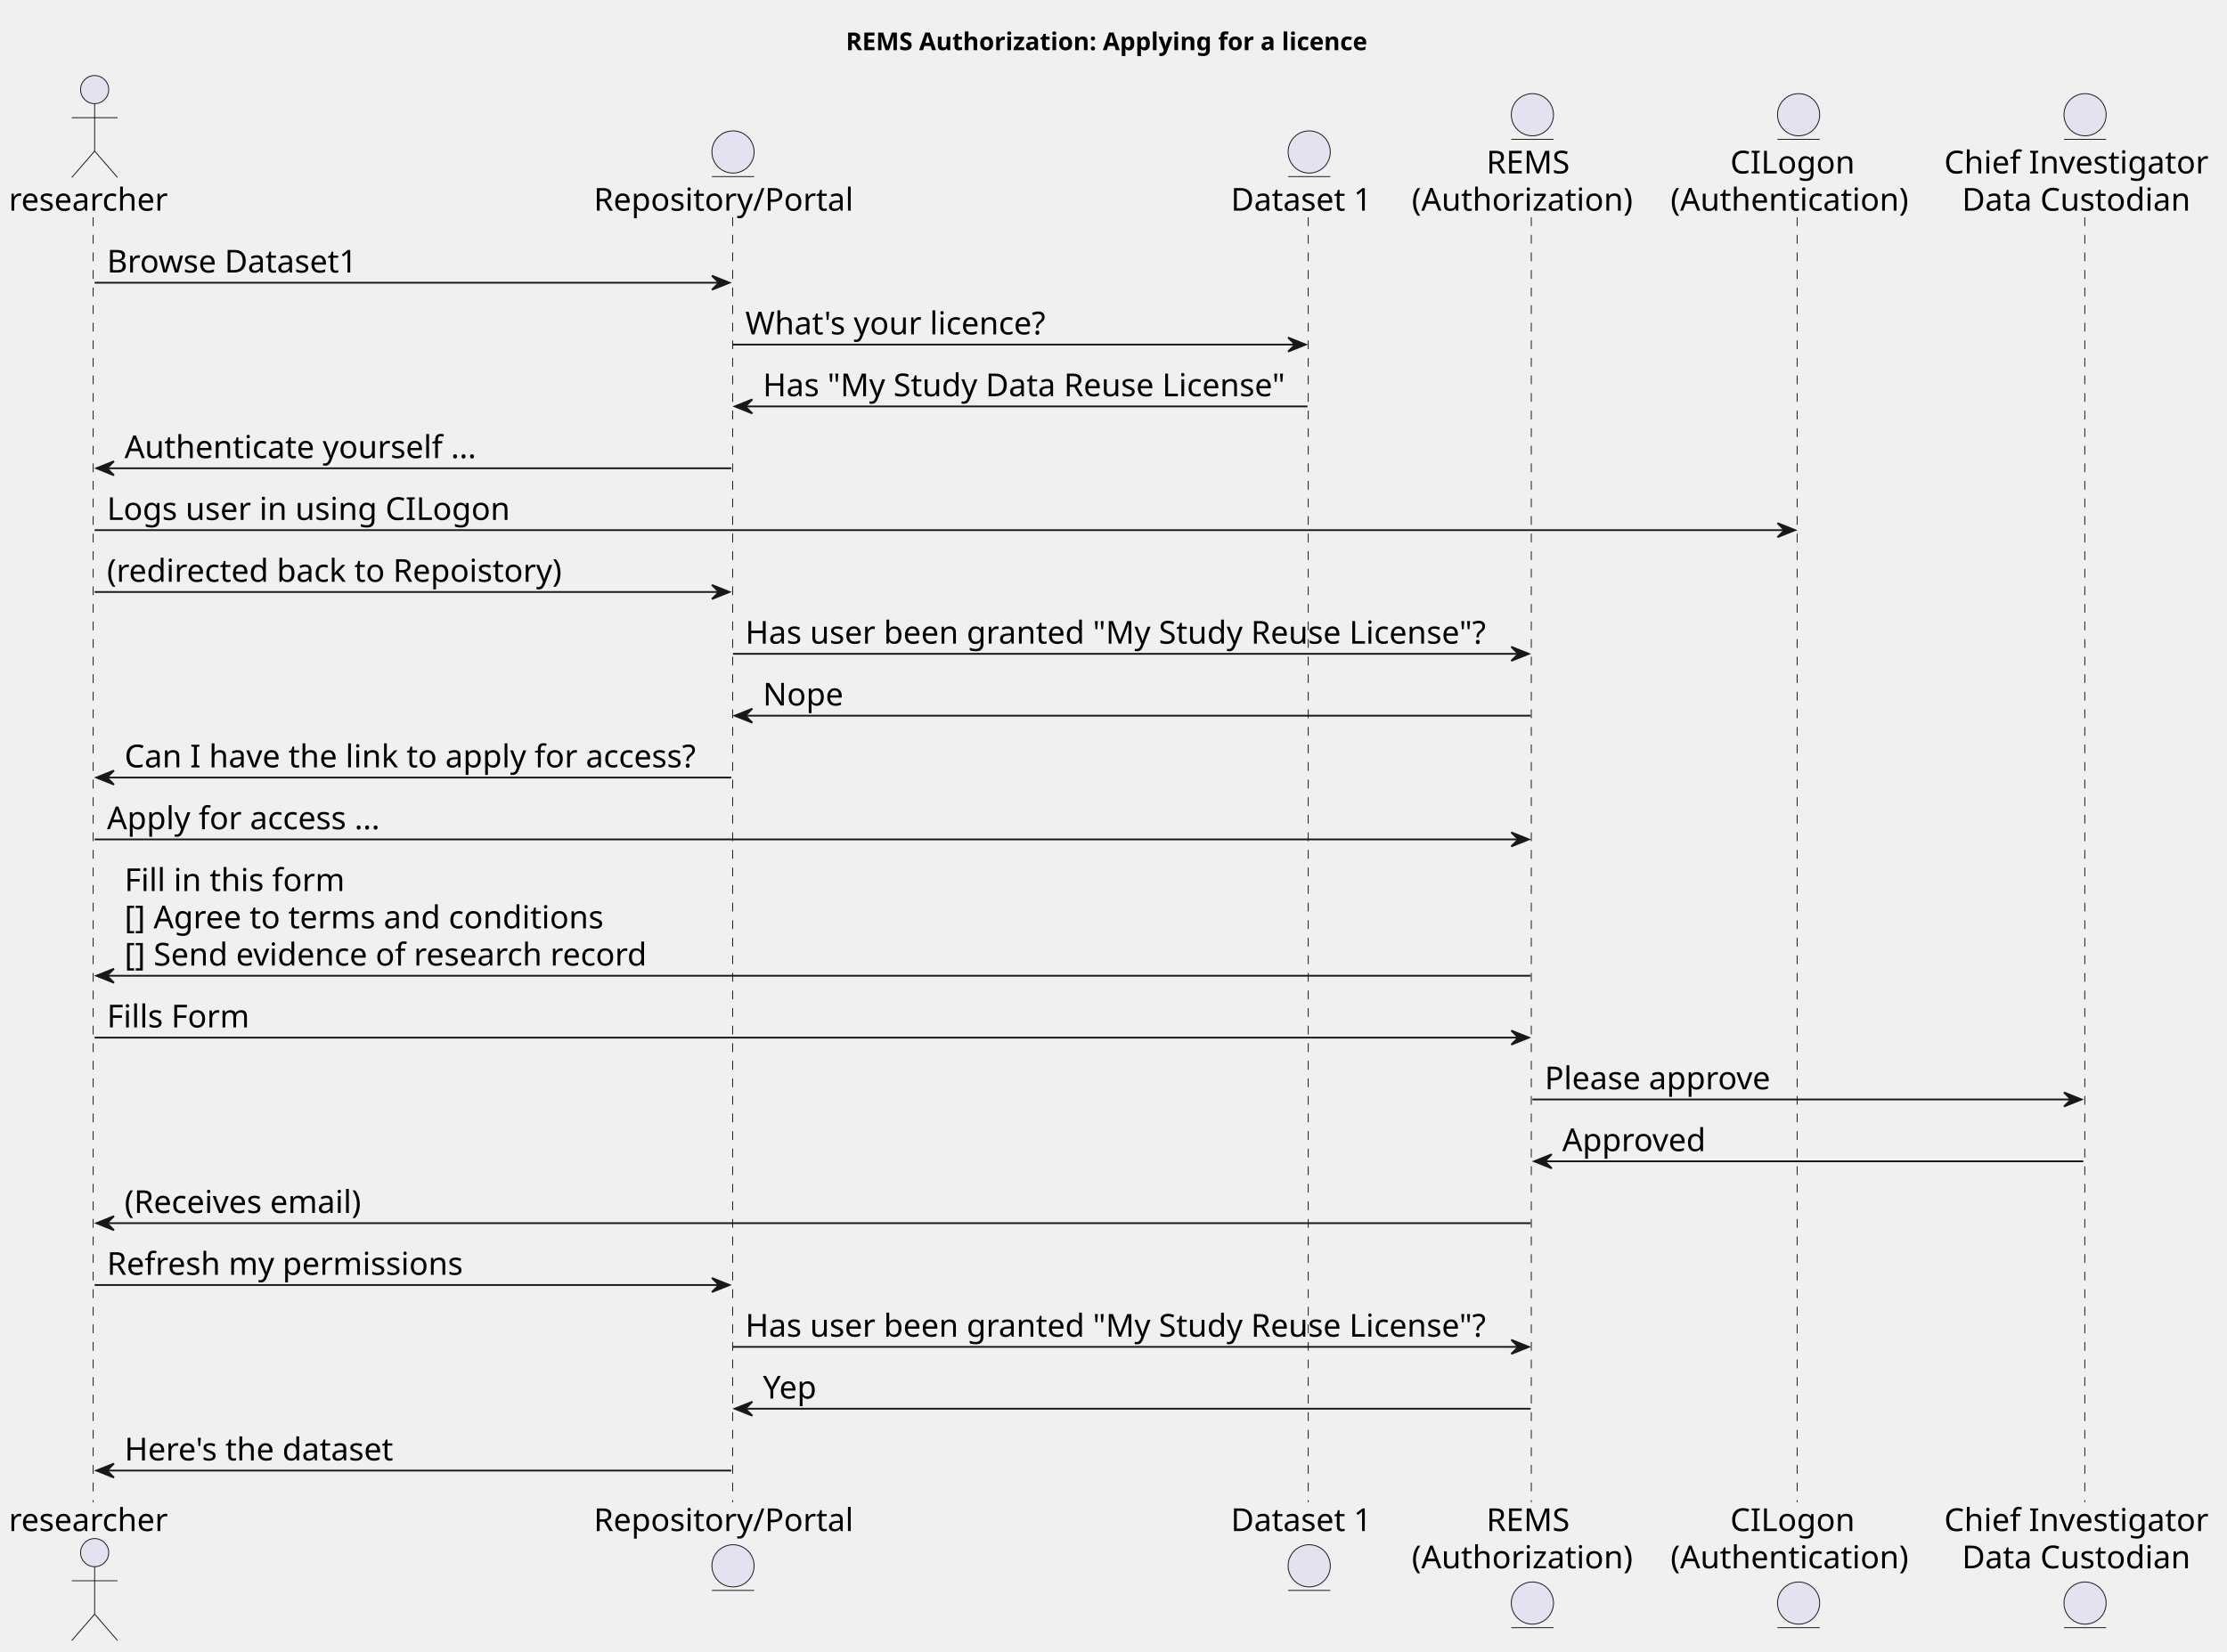
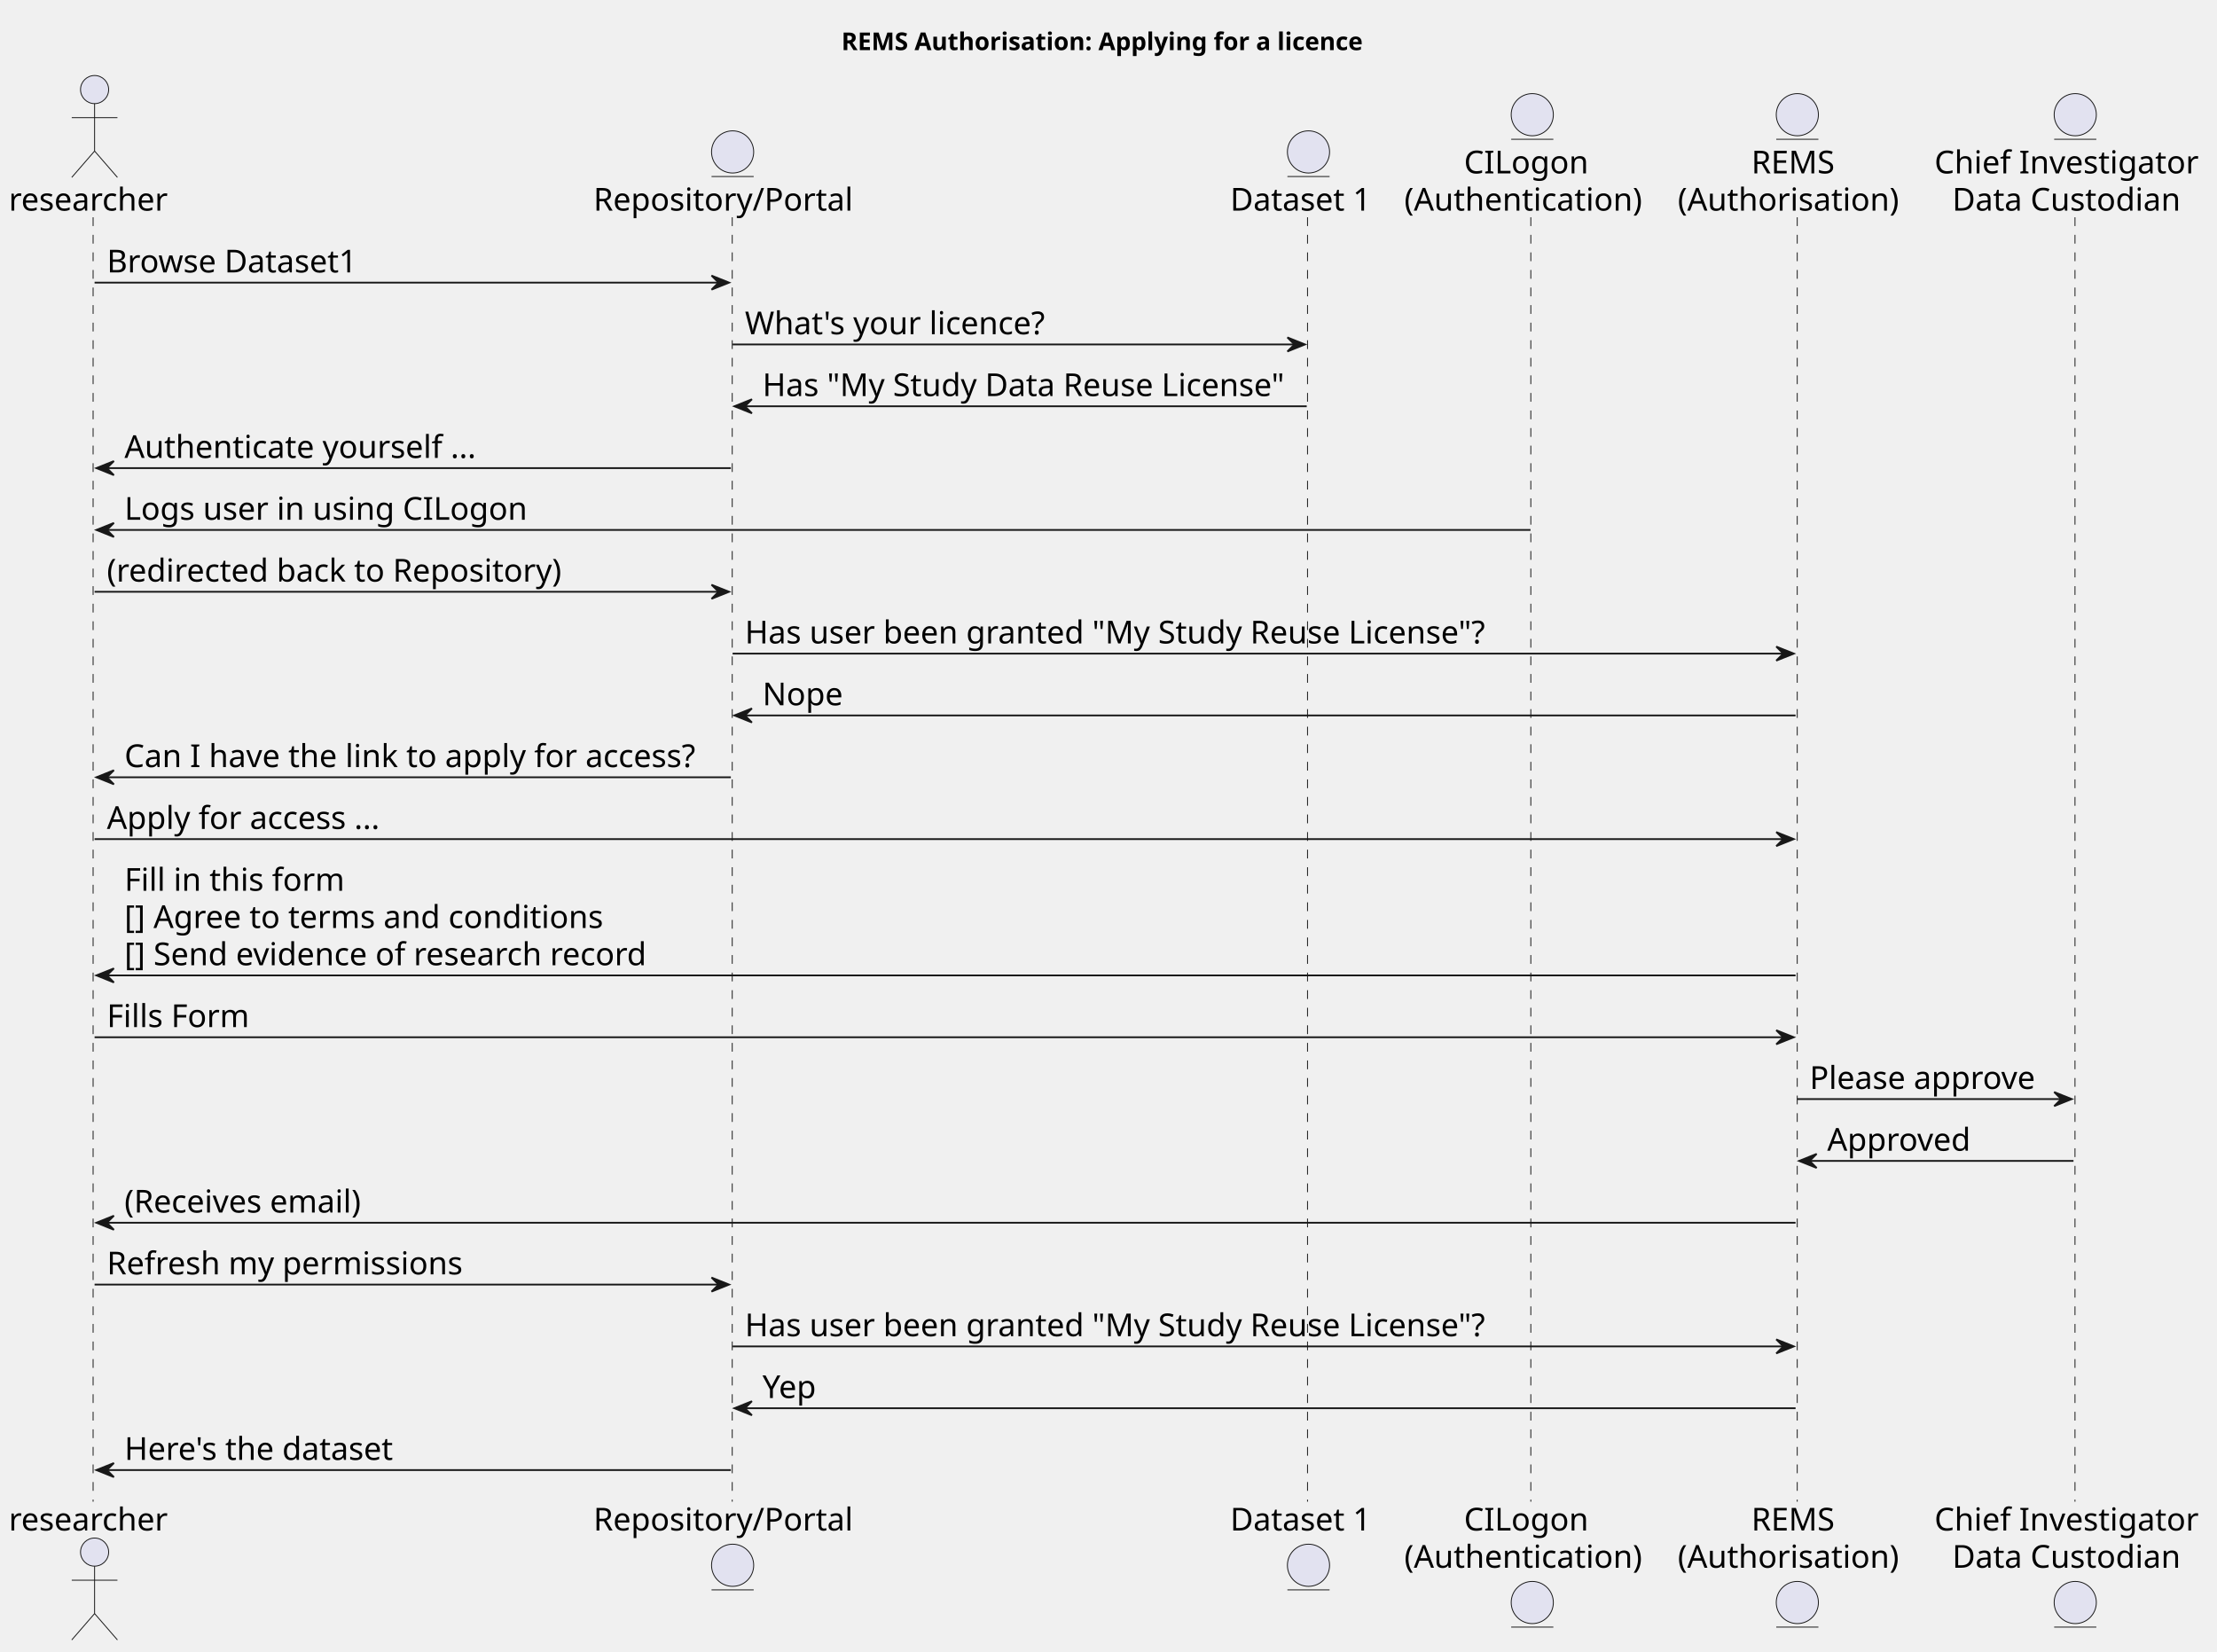
- <svg xmlns="http://www.w3.org/2000/svg" contentStyleType="text/css" data-diagram-type="SEQUENCE" height="940px" preserveAspectRatio="none" style="width:1267px;height:940px;background:#FFFFFF;" version="1.1" viewBox="0 0 1267 940" width="1267px" zoomAndPan="magnify">
+ <svg xmlns="http://www.w3.org/2000/svg" contentStyleType="text/css" data-diagram-type="SEQUENCE" height="940px" preserveAspectRatio="none" style="width:1262px;height:940px;background:#FFFFFF;" version="1.1" viewBox="0 0 1262 940" width="1262px" zoomAndPan="magnify">
  <defs />
  <g>
-     <text fill="#000000" font-family="sans-serif" font-size="14" font-weight="bold" lengthAdjust="spacing" textLength="307.904" x="481.248" y="28.535">REMS Authorization: Applying for a licence</text>
+     <text fill="#000000" font-family="sans-serif" font-size="14" font-weight="bold" lengthAdjust="spacing" textLength="307.549" x="478.956" y="28.535">REMS Authorisation: Applying for a licence</text>
    <g>
      <rect fill="#FFFFFF" fill-opacity="0" height="731.184" width="8" x="49.844" y="123.688" />
      <line style="stroke:#181818;stroke-width:0.5;stroke-dasharray:5.0,5.0;" x1="53" x2="53" y1="123.688" y2="854.871" />
    </g>
    <g>
      <rect fill="#FFFFFF" fill-opacity="0" height="731.184" width="8" x="413.031" y="123.688" />
      <line style="stroke:#181818;stroke-width:0.5;stroke-dasharray:5.0,5.0;" x1="416.821" x2="416.821" y1="123.688" y2="854.871" />
    </g>
    <g>
      <rect fill="#FFFFFF" fill-opacity="0" height="731.184" width="8" x="740.843" y="123.688" />
      <line style="stroke:#181818;stroke-width:0.5;stroke-dasharray:5.0,5.0;" x1="744.288" x2="744.288" y1="123.688" y2="854.871" />
    </g>
    <g>
-       <rect fill="#FFFFFF" fill-opacity="0" height="731.184" width="8" x="867.818" y="123.688" />
-       <line style="stroke:#181818;stroke-width:0.5;stroke-dasharray:5.0,5.0;" x1="871.195" x2="871.195" y1="123.688" y2="854.871" />
+       <rect fill="#FFFFFF" fill-opacity="0" height="731.184" width="8" x="868.227" y="123.688" />
+       <line style="stroke:#181818;stroke-width:0.5;stroke-dasharray:5.0,5.0;" x1="871.398" x2="871.398" y1="123.688" y2="854.871" />
    </g>
    <g>
-       <rect fill="#FFFFFF" fill-opacity="0" height="731.184" width="8" x="1019.271" y="123.688" />
-       <line style="stroke:#181818;stroke-width:0.5;stroke-dasharray:5.0,5.0;" x1="1022.442" x2="1022.442" y1="123.688" y2="854.871" />
+       <rect fill="#FFFFFF" fill-opacity="0" height="731.184" width="8" x="1019.108" y="123.688" />
+       <line style="stroke:#181818;stroke-width:0.5;stroke-dasharray:5.0,5.0;" x1="1023.056" x2="1023.056" y1="123.688" y2="854.871" />
    </g>
    <g>
-       <rect fill="#FFFFFF" fill-opacity="0" height="731.184" width="8" x="1182.251" y="123.688" />
-       <line style="stroke:#181818;stroke-width:0.5;stroke-dasharray:5.0,5.0;" x1="1186.1" x2="1186.1" y1="123.688" y2="854.871" />
+       <rect fill="#FFFFFF" fill-opacity="0" height="731.184" width="8" x="1177.311" y="123.688" />
+       <line style="stroke:#181818;stroke-width:0.5;stroke-dasharray:5.0,5.0;" x1="1181.16" x2="1181.16" y1="123.688" y2="854.871" />
    </g>
    <g>
      <text fill="#000000" font-family="sans-serif" font-size="18" lengthAdjust="spacing" textLength="91.688" x="5" y="119.891">researcher</text>
      <ellipse cx="53.844" cy="50.988" fill="#E2E2F0" rx="8" ry="8" style="stroke:#181818;stroke-width:0.5;" />
      <path d="M53.844,58.988 L53.844,85.988 M40.844,66.988 L66.844,66.988 M53.844,85.988 L40.844,100.988 M53.844,85.988 L66.844,100.988 " fill="#FFFFFF" fill-opacity="0" style="stroke:#181818;stroke-width:0.5;" />
    </g>
    <g>
      <text fill="#000000" font-family="sans-serif" font-size="18" lengthAdjust="spacing" textLength="91.688" x="5" y="871.273">researcher</text>
      <ellipse cx="53.844" cy="883.57" fill="#E2E2F0" rx="8" ry="8" style="stroke:#181818;stroke-width:0.5;" />
      <path d="M53.844,891.57 L53.844,918.57 M40.844,899.57 L66.844,899.57 M53.844,918.57 L40.844,933.57 M53.844,918.57 L66.844,933.57 " fill="#FFFFFF" fill-opacity="0" style="stroke:#181818;stroke-width:0.5;" />
    </g>
    <g>
      <text fill="#000000" font-family="sans-serif" font-size="18" lengthAdjust="spacing" textLength="152.42" x="337.821" y="119.891">Repository/Portal</text>
      <ellipse cx="417.031" cy="86.488" fill="#E2E2F0" rx="12" ry="12" style="stroke:#181818;stroke-width:0.5;" />
      <line style="stroke:#181818;stroke-width:0.5;" x1="405.031" x2="429.031" y1="100.488" y2="100.488" />
    </g>
    <g>
      <text fill="#000000" font-family="sans-serif" font-size="18" lengthAdjust="spacing" textLength="152.42" x="337.821" y="871.273">Repository/Portal</text>
      <ellipse cx="417.031" cy="891.07" fill="#E2E2F0" rx="12" ry="12" style="stroke:#181818;stroke-width:0.5;" />
      <line style="stroke:#181818;stroke-width:0.5;" x1="405.031" x2="429.031" y1="905.07" y2="905.07" />
    </g>
    <g>
      <text fill="#000000" font-family="sans-serif" font-size="18" lengthAdjust="spacing" textLength="83.109" x="700.288" y="119.891">Dataset 1</text>
      <ellipse cx="744.843" cy="86.488" fill="#E2E2F0" rx="12" ry="12" style="stroke:#181818;stroke-width:0.5;" />
      <line style="stroke:#181818;stroke-width:0.5;" x1="732.843" x2="756.843" y1="100.488" y2="100.488" />
    </g>
    <g>
      <text fill="#000000" font-family="sans-serif" font-size="18" lengthAdjust="spacing" textLength="83.109" x="700.288" y="871.273">Dataset 1</text>
      <ellipse cx="744.843" cy="891.07" fill="#E2E2F0" rx="12" ry="12" style="stroke:#181818;stroke-width:0.5;" />
      <line style="stroke:#181818;stroke-width:0.5;" x1="732.843" x2="756.843" y1="905.07" y2="905.07" />
    </g>
    <g>
-       <text fill="#000000" font-family="sans-serif" font-size="18" lengthAdjust="spacing" textLength="46.336" x="845.65" y="98.691">REMS</text>
-       <text fill="#000000" font-family="sans-serif" font-size="18" lengthAdjust="spacing" textLength="131.247" x="803.195" y="119.891">(Authorization)</text>
-       <ellipse cx="871.818" cy="65.289" fill="#E2E2F0" rx="12" ry="12" style="stroke:#181818;stroke-width:0.5;" />
-       <line style="stroke:#181818;stroke-width:0.5;" x1="859.818" x2="883.818" y1="79.289" y2="79.289" />
+       <text fill="#000000" font-family="sans-serif" font-size="18" lengthAdjust="spacing" textLength="71.745" x="833.354" y="98.691">CILogon</text>
+       <text fill="#000000" font-family="sans-serif" font-size="18" lengthAdjust="spacing" textLength="139.658" x="799.398" y="119.891">(Authentication)</text>
+       <ellipse cx="872.227" cy="65.289" fill="#E2E2F0" rx="12" ry="12" style="stroke:#181818;stroke-width:0.5;" />
+       <line style="stroke:#181818;stroke-width:0.5;" x1="860.227" x2="884.227" y1="79.289" y2="79.289" />
    </g>
    <g>
-       <text fill="#000000" font-family="sans-serif" font-size="18" lengthAdjust="spacing" textLength="46.336" x="845.65" y="871.273">REMS</text>
-       <text fill="#000000" font-family="sans-serif" font-size="18" lengthAdjust="spacing" textLength="131.247" x="803.195" y="892.473">(Authorization)</text>
-       <ellipse cx="871.818" cy="912.269" fill="#E2E2F0" rx="12" ry="12" style="stroke:#181818;stroke-width:0.5;" />
-       <line style="stroke:#181818;stroke-width:0.5;" x1="859.818" x2="883.818" y1="926.269" y2="926.269" />
+       <text fill="#000000" font-family="sans-serif" font-size="18" lengthAdjust="spacing" textLength="71.745" x="833.354" y="871.273">CILogon</text>
+       <text fill="#000000" font-family="sans-serif" font-size="18" lengthAdjust="spacing" textLength="139.658" x="799.398" y="892.473">(Authentication)</text>
+       <ellipse cx="872.227" cy="912.269" fill="#E2E2F0" rx="12" ry="12" style="stroke:#181818;stroke-width:0.5;" />
+       <line style="stroke:#181818;stroke-width:0.5;" x1="860.227" x2="884.227" y1="926.269" y2="926.269" />
    </g>
    <g>
-       <text fill="#000000" font-family="sans-serif" font-size="18" lengthAdjust="spacing" textLength="71.745" x="984.398" y="98.691">CILogon</text>
-       <text fill="#000000" font-family="sans-serif" font-size="18" lengthAdjust="spacing" textLength="139.658" x="950.442" y="119.891">(Authentication)</text>
-       <ellipse cx="1023.271" cy="65.289" fill="#E2E2F0" rx="12" ry="12" style="stroke:#181818;stroke-width:0.5;" />
-       <line style="stroke:#181818;stroke-width:0.5;" x1="1011.271" x2="1035.271" y1="79.289" y2="79.289" />
+       <text fill="#000000" font-family="sans-serif" font-size="18" lengthAdjust="spacing" textLength="46.336" x="996.94" y="98.691">REMS</text>
+       <text fill="#000000" font-family="sans-serif" font-size="18" lengthAdjust="spacing" textLength="130.105" x="955.056" y="119.891">(Authorisation)</text>
+       <ellipse cx="1023.108" cy="65.289" fill="#E2E2F0" rx="12" ry="12" style="stroke:#181818;stroke-width:0.5;" />
+       <line style="stroke:#181818;stroke-width:0.5;" x1="1011.108" x2="1035.108" y1="79.289" y2="79.289" />
    </g>
    <g>
-       <text fill="#000000" font-family="sans-serif" font-size="18" lengthAdjust="spacing" textLength="71.745" x="984.398" y="871.273">CILogon</text>
-       <text fill="#000000" font-family="sans-serif" font-size="18" lengthAdjust="spacing" textLength="139.658" x="950.442" y="892.473">(Authentication)</text>
-       <ellipse cx="1023.271" cy="912.269" fill="#E2E2F0" rx="12" ry="12" style="stroke:#181818;stroke-width:0.5;" />
-       <line style="stroke:#181818;stroke-width:0.5;" x1="1011.271" x2="1035.271" y1="926.269" y2="926.269" />
+       <text fill="#000000" font-family="sans-serif" font-size="18" lengthAdjust="spacing" textLength="46.336" x="996.94" y="871.273">REMS</text>
+       <text fill="#000000" font-family="sans-serif" font-size="18" lengthAdjust="spacing" textLength="130.105" x="955.056" y="892.473">(Authorisation)</text>
+       <ellipse cx="1023.108" cy="912.269" fill="#E2E2F0" rx="12" ry="12" style="stroke:#181818;stroke-width:0.5;" />
+       <line style="stroke:#181818;stroke-width:0.5;" x1="1011.108" x2="1035.108" y1="926.269" y2="926.269" />
    </g>
    <g>
-       <text fill="#000000" font-family="sans-serif" font-size="18" lengthAdjust="spacing" textLength="154.301" x="1106.1" y="98.691">Chief Investigator</text>
-       <text fill="#000000" font-family="sans-serif" font-size="18" lengthAdjust="spacing" textLength="134.024" x="1116.238" y="119.891">Data Custodian</text>
-       <ellipse cx="1186.251" cy="65.289" fill="#E2E2F0" rx="12" ry="12" style="stroke:#181818;stroke-width:0.5;" />
-       <line style="stroke:#181818;stroke-width:0.5;" x1="1174.251" x2="1198.251" y1="79.289" y2="79.289" />
+       <text fill="#000000" font-family="sans-serif" font-size="18" lengthAdjust="spacing" textLength="154.301" x="1101.16" y="98.691">Chief Investigator</text>
+       <text fill="#000000" font-family="sans-serif" font-size="18" lengthAdjust="spacing" textLength="134.024" x="1111.298" y="119.891">Data Custodian</text>
+       <ellipse cx="1181.311" cy="65.289" fill="#E2E2F0" rx="12" ry="12" style="stroke:#181818;stroke-width:0.5;" />
+       <line style="stroke:#181818;stroke-width:0.5;" x1="1169.311" x2="1193.311" y1="79.289" y2="79.289" />
    </g>
    <g>
-       <text fill="#000000" font-family="sans-serif" font-size="18" lengthAdjust="spacing" textLength="154.301" x="1106.1" y="871.273">Chief Investigator</text>
-       <text fill="#000000" font-family="sans-serif" font-size="18" lengthAdjust="spacing" textLength="134.024" x="1116.238" y="892.473">Data Custodian</text>
-       <ellipse cx="1186.251" cy="912.269" fill="#E2E2F0" rx="12" ry="12" style="stroke:#181818;stroke-width:0.5;" />
-       <line style="stroke:#181818;stroke-width:0.5;" x1="1174.251" x2="1198.251" y1="926.269" y2="926.269" />
+       <text fill="#000000" font-family="sans-serif" font-size="18" lengthAdjust="spacing" textLength="154.301" x="1101.16" y="871.273">Chief Investigator</text>
+       <text fill="#000000" font-family="sans-serif" font-size="18" lengthAdjust="spacing" textLength="134.024" x="1111.298" y="892.473">Data Custodian</text>
+       <ellipse cx="1181.311" cy="912.269" fill="#E2E2F0" rx="12" ry="12" style="stroke:#181818;stroke-width:0.5;" />
+       <line style="stroke:#181818;stroke-width:0.5;" x1="1169.311" x2="1193.311" y1="926.269" y2="926.269" />
    </g>
    <g>
      <polygon fill="#181818" points="405.031,156.887,415.031,160.887,405.031,164.887,409.031,160.887" style="stroke:#181818;stroke-width:1;" />
      <line style="stroke:#181818;stroke-width:1;" x1="53.844" x2="411.031" y1="160.887" y2="160.887" />
      <text fill="#000000" font-family="sans-serif" font-size="18" lengthAdjust="spacing" textLength="144.958" x="60.844" y="155.09">Browse Dataset1</text>
    </g>
    <g>
      <polygon fill="#181818" points="732.843,192.086,742.843,196.086,732.843,200.086,736.843,196.086" style="stroke:#181818;stroke-width:1;" />
      <line style="stroke:#181818;stroke-width:1;" x1="417.031" x2="738.843" y1="196.086" y2="196.086" />
      <text fill="#000000" font-family="sans-serif" font-size="18" lengthAdjust="spacing" textLength="174.595" x="424.031" y="190.289">What's your licence?</text>
    </g>
    <g>
      <polygon fill="#181818" points="428.031,227.285,418.031,231.285,428.031,235.285,424.031,231.285" style="stroke:#181818;stroke-width:1;" />
      <line style="stroke:#181818;stroke-width:1;" x1="422.031" x2="743.843" y1="231.285" y2="231.285" />
      <text fill="#000000" font-family="sans-serif" font-size="18" lengthAdjust="spacing" textLength="303.812" x="434.031" y="225.488">Has "My Study Data Reuse License"</text>
    </g>
    <g>
      <polygon fill="#181818" points="64.844,262.484,54.844,266.484,64.844,270.484,60.844,266.484" style="stroke:#181818;stroke-width:1;" />
      <line style="stroke:#181818;stroke-width:1;" x1="58.844" x2="416.031" y1="266.484" y2="266.484" />
      <text fill="#000000" font-family="sans-serif" font-size="18" lengthAdjust="spacing" textLength="209.048" x="70.844" y="260.688">Authenticate yourself ...</text>
    </g>
    <g>
-       <polygon fill="#181818" points="1011.271,297.684,1021.271,301.684,1011.271,305.684,1015.271,301.684" style="stroke:#181818;stroke-width:1;" />
-       <line style="stroke:#181818;stroke-width:1;" x1="53.844" x2="1017.271" y1="301.684" y2="301.684" />
-       <text fill="#000000" font-family="sans-serif" font-size="18" lengthAdjust="spacing" textLength="237.639" x="60.844" y="295.887">Logs user in using CILogon</text>
+       <polygon fill="#181818" points="64.844,297.684,54.844,301.684,64.844,305.684,60.844,301.684" style="stroke:#181818;stroke-width:1;" />
+       <line style="stroke:#181818;stroke-width:1;" x1="58.844" x2="871.227" y1="301.684" y2="301.684" />
+       <text fill="#000000" font-family="sans-serif" font-size="18" lengthAdjust="spacing" textLength="237.639" x="70.844" y="295.887">Logs user in using CILogon</text>
    </g>
    <g>
      <polygon fill="#181818" points="405.031,332.883,415.031,336.883,405.031,340.883,409.031,336.883" style="stroke:#181818;stroke-width:1;" />
      <line style="stroke:#181818;stroke-width:1;" x1="53.844" x2="411.031" y1="336.883" y2="336.883" />
-       <text fill="#000000" font-family="sans-serif" font-size="18" lengthAdjust="spacing" textLength="268.954" x="60.844" y="331.086">(redirected back to Repoistory)</text>
+       <text fill="#000000" font-family="sans-serif" font-size="18" lengthAdjust="spacing" textLength="268.954" x="60.844" y="331.086">(redirected back to Repository)</text>
    </g>
    <g>
-       <polygon fill="#181818" points="859.818,368.082,869.818,372.082,859.818,376.082,863.818,372.082" style="stroke:#181818;stroke-width:1;" />
-       <line style="stroke:#181818;stroke-width:1;" x1="417.031" x2="865.818" y1="372.082" y2="372.082" />
+       <polygon fill="#181818" points="1011.108,368.082,1021.108,372.082,1011.108,376.082,1015.108,372.082" style="stroke:#181818;stroke-width:1;" />
+       <line style="stroke:#181818;stroke-width:1;" x1="417.031" x2="1017.108" y1="372.082" y2="372.082" />
      <text fill="#000000" font-family="sans-serif" font-size="18" lengthAdjust="spacing" textLength="430.787" x="424.031" y="366.285">Has user been granted "My Study Reuse License"?</text>
    </g>
    <g>
      <polygon fill="#181818" points="428.031,403.281,418.031,407.281,428.031,411.281,424.031,407.281" style="stroke:#181818;stroke-width:1;" />
-       <line style="stroke:#181818;stroke-width:1;" x1="422.031" x2="870.818" y1="407.281" y2="407.281" />
+       <line style="stroke:#181818;stroke-width:1;" x1="422.031" x2="1022.108" y1="407.281" y2="407.281" />
      <text fill="#000000" font-family="sans-serif" font-size="18" lengthAdjust="spacing" textLength="45.712" x="434.031" y="401.484">Nope</text>
    </g>
    <g>
      <polygon fill="#181818" points="64.844,438.481,54.844,442.481,64.844,446.481,60.844,442.481" style="stroke:#181818;stroke-width:1;" />
      <line style="stroke:#181818;stroke-width:1;" x1="58.844" x2="416.031" y1="442.481" y2="442.481" />
      <text fill="#000000" font-family="sans-serif" font-size="18" lengthAdjust="spacing" textLength="339.188" x="70.844" y="436.684">Can I have the link to apply for access?</text>
    </g>
    <g>
-       <polygon fill="#181818" points="859.818,473.68,869.818,477.68,859.818,481.68,863.818,477.68" style="stroke:#181818;stroke-width:1;" />
-       <line style="stroke:#181818;stroke-width:1;" x1="53.844" x2="865.818" y1="477.68" y2="477.68" />
+       <polygon fill="#181818" points="1011.108,473.68,1021.108,477.68,1011.108,481.68,1015.108,477.68" style="stroke:#181818;stroke-width:1;" />
+       <line style="stroke:#181818;stroke-width:1;" x1="53.844" x2="1017.108" y1="477.68" y2="477.68" />
      <text fill="#000000" font-family="sans-serif" font-size="18" lengthAdjust="spacing" textLength="165.656" x="60.844" y="471.883">Apply for access ...</text>
    </g>
    <g>
      <polygon fill="#181818" points="64.844,551.277,54.844,555.277,64.844,559.277,60.844,555.277" style="stroke:#181818;stroke-width:1;" />
-       <line style="stroke:#181818;stroke-width:1;" x1="58.844" x2="870.818" y1="555.277" y2="555.277" />
+       <line style="stroke:#181818;stroke-width:1;" x1="58.844" x2="1022.108" y1="555.277" y2="555.277" />
      <text fill="#000000" font-family="sans-serif" font-size="18" lengthAdjust="spacing" textLength="132.847" x="70.844" y="507.082">Fill in this form</text>
      <text fill="#000000" font-family="sans-serif" font-size="18" lengthAdjust="spacing" textLength="282.902" x="70.844" y="528.281">[] Agree to terms and conditions</text>
      <text fill="#000000" font-family="sans-serif" font-size="18" lengthAdjust="spacing" textLength="307.063" x="70.844" y="549.481">[] Send evidence of research record</text>
    </g>
    <g>
-       <polygon fill="#181818" points="859.818,586.477,869.818,590.477,859.818,594.477,863.818,590.477" style="stroke:#181818;stroke-width:1;" />
-       <line style="stroke:#181818;stroke-width:1;" x1="53.844" x2="865.818" y1="590.477" y2="590.477" />
+       <polygon fill="#181818" points="1011.108,586.477,1021.108,590.477,1011.108,594.477,1015.108,590.477" style="stroke:#181818;stroke-width:1;" />
+       <line style="stroke:#181818;stroke-width:1;" x1="53.844" x2="1017.108" y1="590.477" y2="590.477" />
      <text fill="#000000" font-family="sans-serif" font-size="18" lengthAdjust="spacing" textLength="85.008" x="60.844" y="584.68">Fills Form</text>
    </g>
    <g>
-       <polygon fill="#181818" points="1174.251,621.676,1184.251,625.676,1174.251,629.676,1178.251,625.676" style="stroke:#181818;stroke-width:1;" />
-       <line style="stroke:#181818;stroke-width:1;" x1="871.818" x2="1180.251" y1="625.676" y2="625.676" />
-       <text fill="#000000" font-family="sans-serif" font-size="18" lengthAdjust="spacing" textLength="130.386" x="878.818" y="619.879">Please approve</text>
+       <polygon fill="#181818" points="1169.311,621.676,1179.311,625.676,1169.311,629.676,1173.311,625.676" style="stroke:#181818;stroke-width:1;" />
+       <line style="stroke:#181818;stroke-width:1;" x1="1023.108" x2="1175.311" y1="625.676" y2="625.676" />
+       <text fill="#000000" font-family="sans-serif" font-size="18" lengthAdjust="spacing" textLength="130.386" x="1030.108" y="619.879">Please approve</text>
    </g>
    <g>
-       <polygon fill="#181818" points="882.818,656.875,872.818,660.875,882.818,664.875,878.818,660.875" style="stroke:#181818;stroke-width:1;" />
-       <line style="stroke:#181818;stroke-width:1;" x1="876.818" x2="1185.251" y1="660.875" y2="660.875" />
-       <text fill="#000000" font-family="sans-serif" font-size="18" lengthAdjust="spacing" textLength="84.173" x="888.818" y="655.078">Approved</text>
+       <polygon fill="#181818" points="1034.108,656.875,1024.108,660.875,1034.108,664.875,1030.108,660.875" style="stroke:#181818;stroke-width:1;" />
+       <line style="stroke:#181818;stroke-width:1;" x1="1028.108" x2="1180.311" y1="660.875" y2="660.875" />
+       <text fill="#000000" font-family="sans-serif" font-size="18" lengthAdjust="spacing" textLength="84.173" x="1040.108" y="655.078">Approved</text>
    </g>
    <g>
      <polygon fill="#181818" points="64.844,692.074,54.844,696.074,64.844,700.074,60.844,696.074" style="stroke:#181818;stroke-width:1;" />
-       <line style="stroke:#181818;stroke-width:1;" x1="58.844" x2="870.818" y1="696.074" y2="696.074" />
+       <line style="stroke:#181818;stroke-width:1;" x1="58.844" x2="1022.108" y1="696.074" y2="696.074" />
      <text fill="#000000" font-family="sans-serif" font-size="18" lengthAdjust="spacing" textLength="138.964" x="70.844" y="690.277">(Receives email)</text>
    </g>
    <g>
      <polygon fill="#181818" points="405.031,727.273,415.031,731.273,405.031,735.273,409.031,731.273" style="stroke:#181818;stroke-width:1;" />
      <line style="stroke:#181818;stroke-width:1;" x1="53.844" x2="411.031" y1="731.273" y2="731.273" />
      <text fill="#000000" font-family="sans-serif" font-size="18" lengthAdjust="spacing" textLength="209.057" x="60.844" y="725.477">Refresh my permissions</text>
    </g>
    <g>
-       <polygon fill="#181818" points="859.818,762.473,869.818,766.473,859.818,770.473,863.818,766.473" style="stroke:#181818;stroke-width:1;" />
-       <line style="stroke:#181818;stroke-width:1;" x1="417.031" x2="865.818" y1="766.473" y2="766.473" />
+       <polygon fill="#181818" points="1011.108,762.473,1021.108,766.473,1011.108,770.473,1015.108,766.473" style="stroke:#181818;stroke-width:1;" />
+       <line style="stroke:#181818;stroke-width:1;" x1="417.031" x2="1017.108" y1="766.473" y2="766.473" />
      <text fill="#000000" font-family="sans-serif" font-size="18" lengthAdjust="spacing" textLength="430.787" x="424.031" y="760.676">Has user been granted "My Study Reuse License"?</text>
    </g>
    <g>
      <polygon fill="#181818" points="428.031,797.672,418.031,801.672,428.031,805.672,424.031,801.672" style="stroke:#181818;stroke-width:1;" />
-       <line style="stroke:#181818;stroke-width:1;" x1="422.031" x2="870.818" y1="801.672" y2="801.672" />
+       <line style="stroke:#181818;stroke-width:1;" x1="422.031" x2="1022.108" y1="801.672" y2="801.672" />
      <text fill="#000000" font-family="sans-serif" font-size="18" lengthAdjust="spacing" textLength="32.572" x="434.031" y="795.875">Yep</text>
    </g>
    <g>
      <polygon fill="#181818" points="64.844,832.871,54.844,836.871,64.844,840.871,60.844,836.871" style="stroke:#181818;stroke-width:1;" />
      <line style="stroke:#181818;stroke-width:1;" x1="58.844" x2="416.031" y1="836.871" y2="836.871" />
      <text fill="#000000" font-family="sans-serif" font-size="18" lengthAdjust="spacing" textLength="157.148" x="70.844" y="831.074">Here's the dataset</text>
    </g>
  </g>
</svg>
